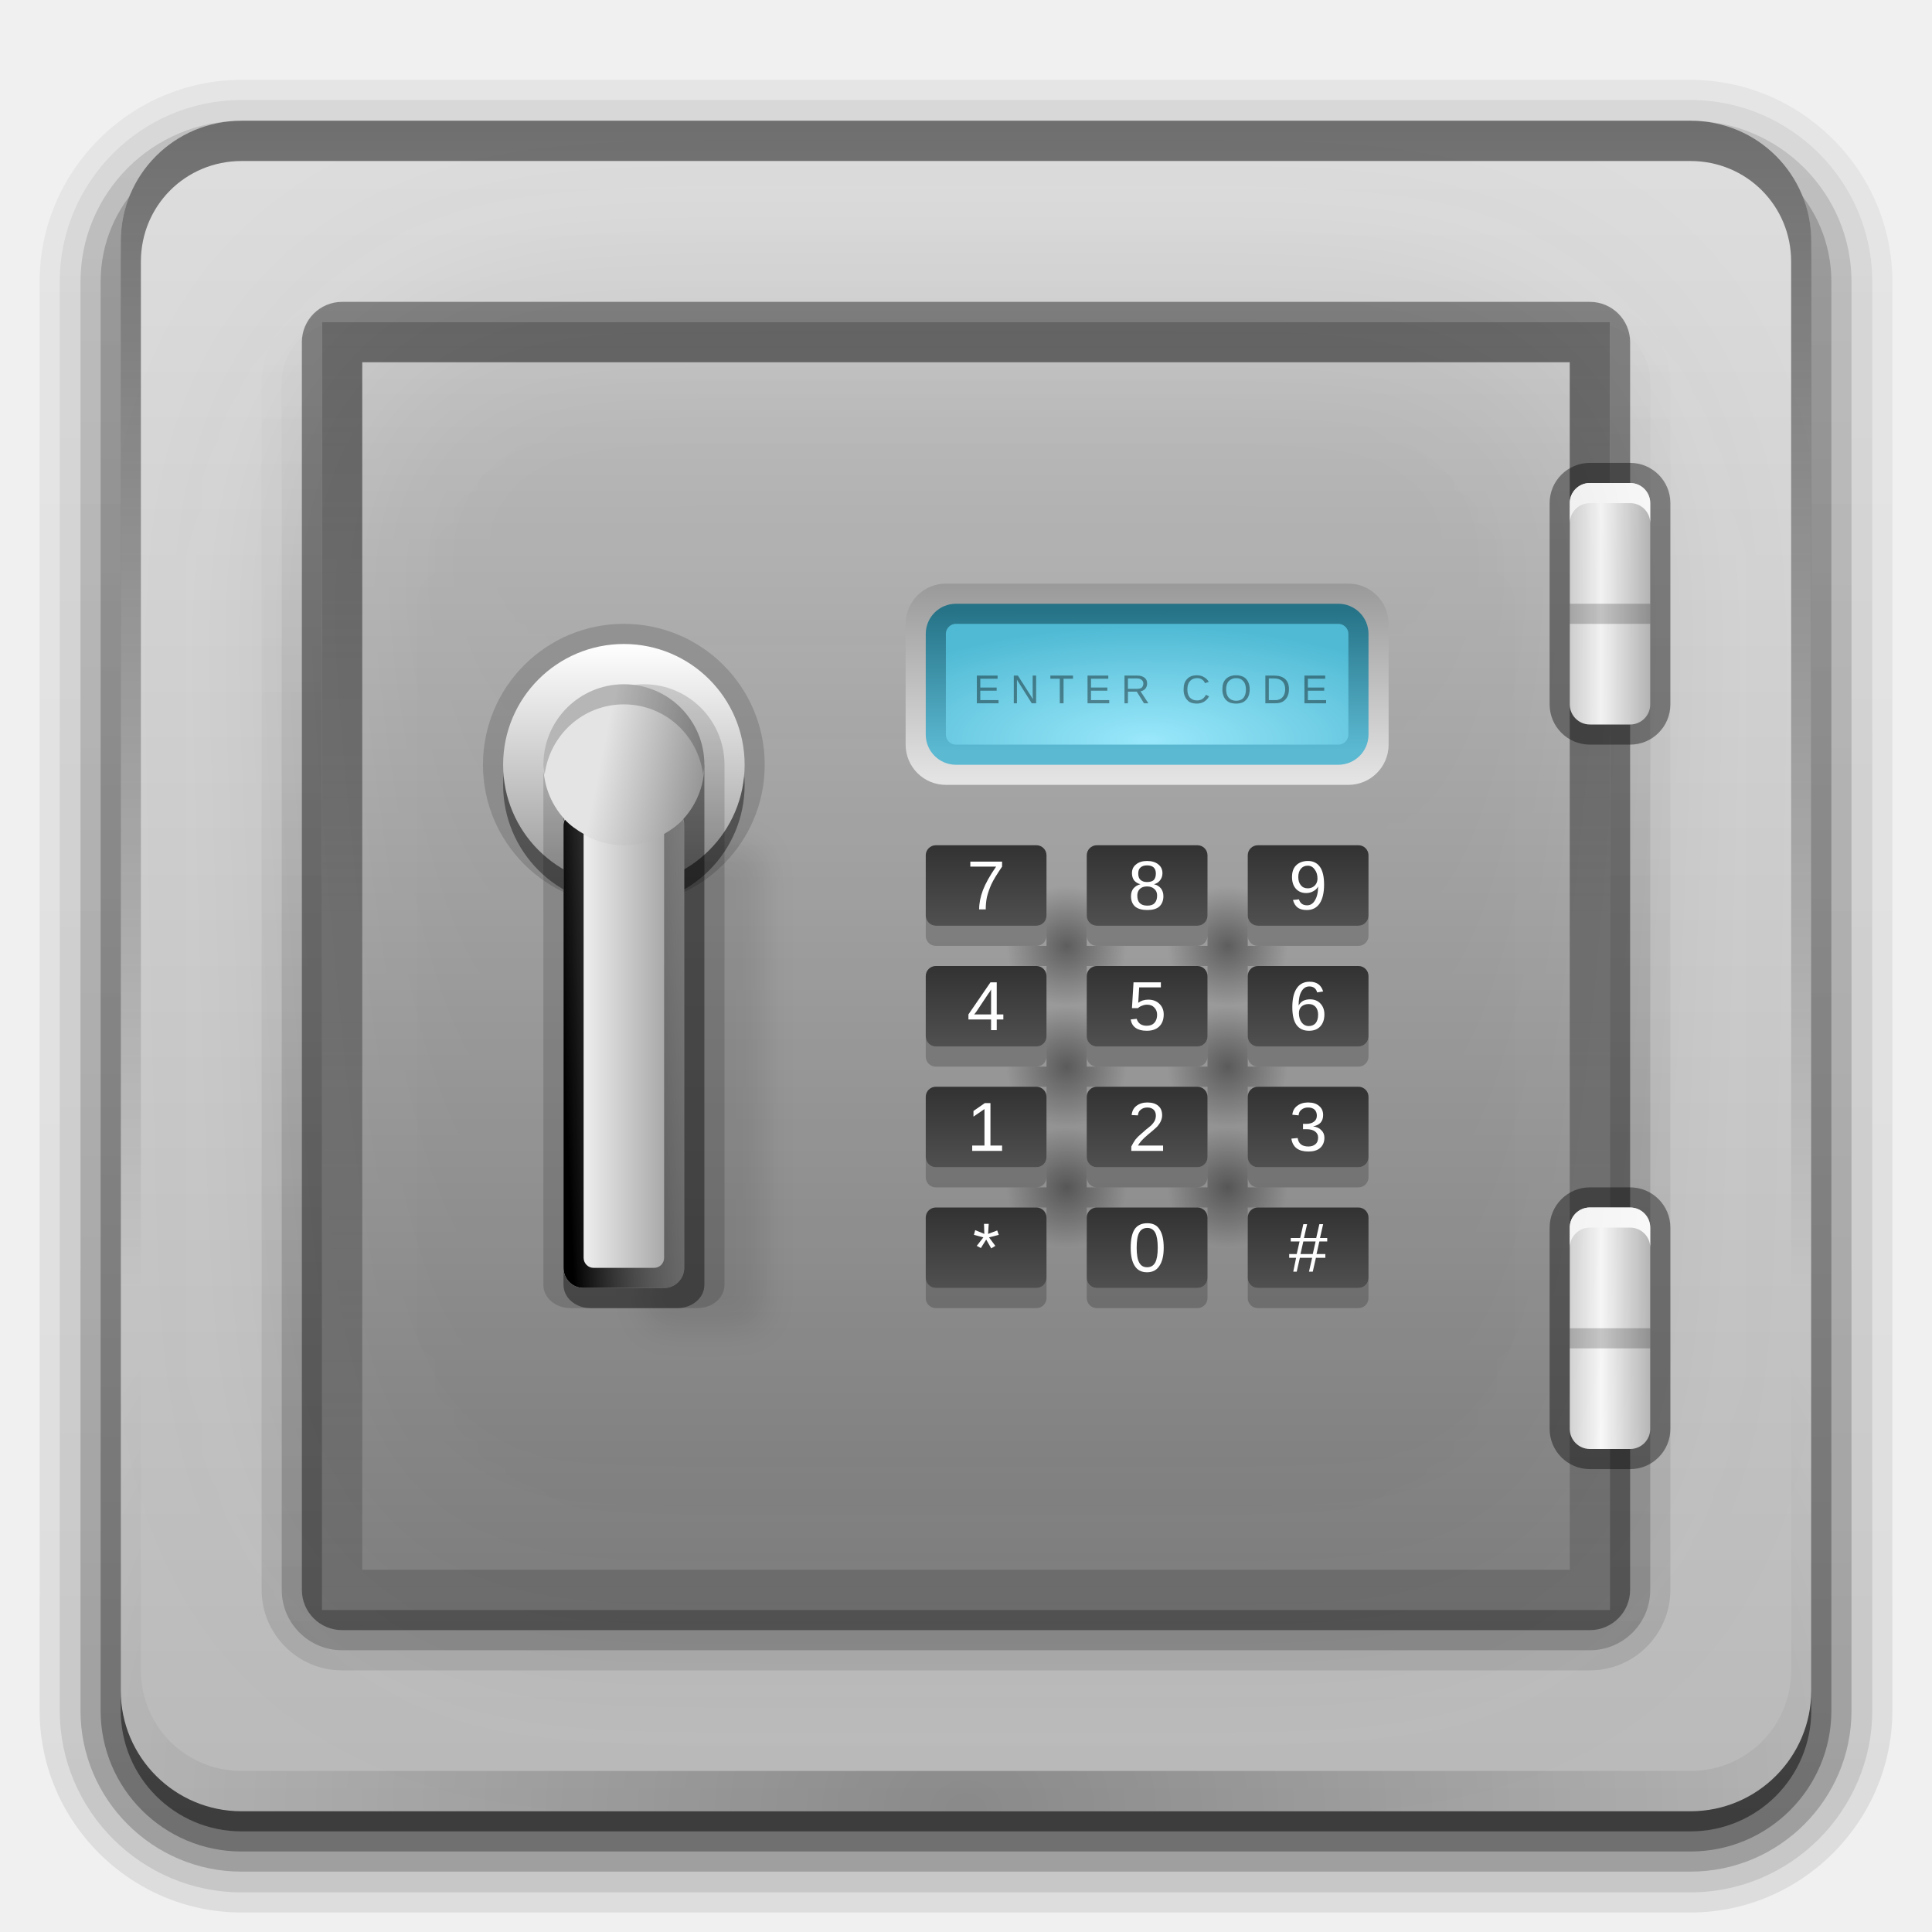
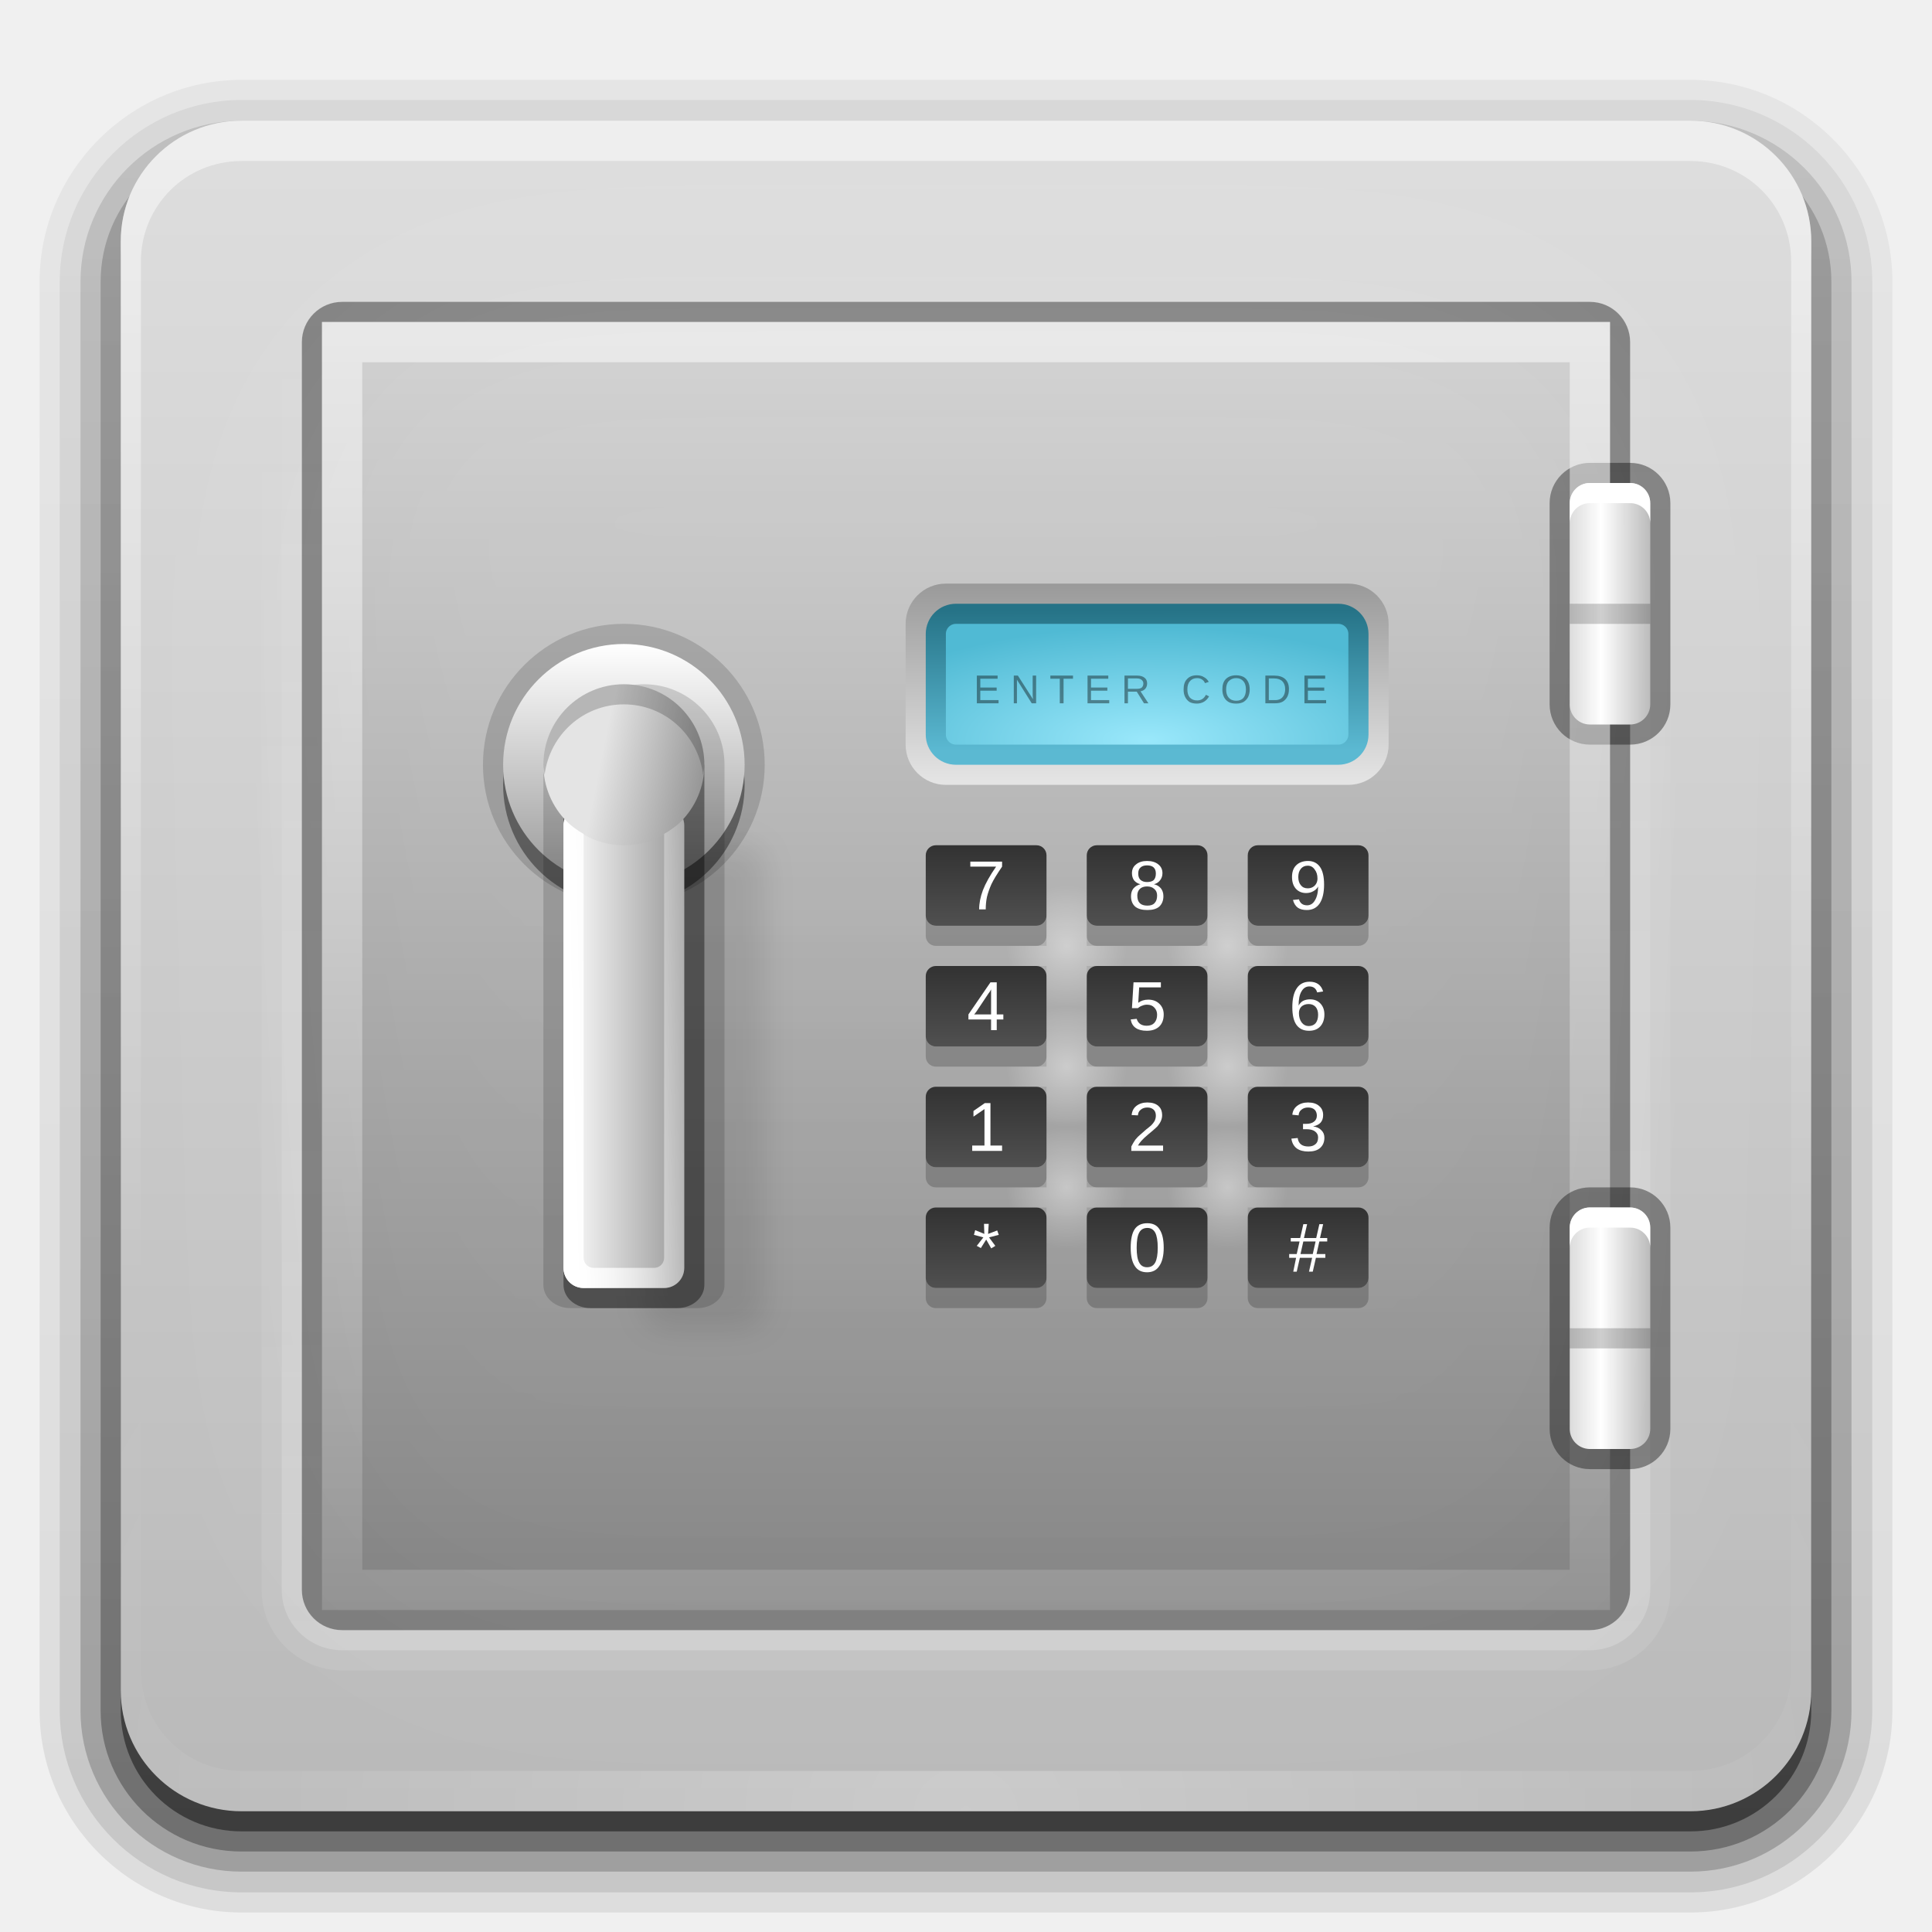
- <svg xmlns="http://www.w3.org/2000/svg" xmlns:xlink="http://www.w3.org/1999/xlink" height="96" width="96" version="1.1">
-   <defs>
+ <svg xmlns="http://www.w3.org/2000/svg" xmlns:xlink="http://www.w3.org/1999/xlink" height="96" width="96" version="1.1" id="svg87">
+   <defs id="defs25">
+     <linearGradient id="linearGradient108" y2="7.016" gradientUnits="userSpaceOnUse" x2="45.448" gradientTransform="matrix(1.0059 0 0 .99417 100 0)" y1="92.54" x1="45.448">
+       <stop offset="0" id="stop107" />
+       <stop stop-opacity=".588" offset="1" id="stop108" style="stop-color:#000000;stop-opacity:0.588;" />
+     </linearGradient>
+     <linearGradient id="linearGradient106">
+       <stop offset="0" id="stop105" style="stop-color:#ffffff;stop-opacity:1;" />
+       <stop stop-opacity="0" offset="1" id="stop106" style="stop-color:#ffffff;stop-opacity:0;" />
+     </linearGradient>
+     <linearGradient id="linearGradient104" stop-color="#fff">
+       <stop offset="0" id="stop103" style="stop-color:#ffffff;stop-opacity:1;" />
+       <stop stop-opacity="0" offset="1" id="stop104" style="stop-color:#ffffff;stop-opacity:0;" />
+     </linearGradient>
+     <linearGradient id="linearGradient102" stop-color="#fff">
+       <stop offset="0" id="stop101" style="stop-color:#ffffff;stop-opacity:1;" />
+       <stop stop-opacity="0" offset="1" id="stop102" style="stop-color:#ffffff;stop-opacity:0;" />
+     </linearGradient>
+     <linearGradient id="linearGradient100" stop-color="#fff">
+       <stop offset="0" id="stop99" style="stop-color:#ffffff;stop-opacity:1;" />
+       <stop stop-opacity="0" offset="1" id="stop100" style="stop-color:#ffffff;stop-opacity:0;" />
+     </linearGradient>
+     <linearGradient id="linearGradient98" stop-color="#fff">
+       <stop offset="0" id="stop97" style="stop-color:#ffffff;stop-opacity:1;" />
+       <stop stop-opacity="0" offset="1" id="stop98" style="stop-color:#ffffff;stop-opacity:0;" />
+     </linearGradient>
+     <linearGradient id="linearGradient96" stop-color="#fff">
+       <stop offset="0" id="stop95" style="stop-color:#ffffff;stop-opacity:1;" />
+       <stop stop-opacity="0" offset="1" id="stop96" style="stop-color:#ffffff;stop-opacity:0;" />
+     </linearGradient>
+     <linearGradient id="linearGradient94" stop-color="#fff">
+       <stop offset="0" id="stop93" style="stop-color:#ffffff;stop-opacity:1;" />
+       <stop stop-opacity="0" offset="1" id="stop94" style="stop-color:#ffffff;stop-opacity:0;" />
+     </linearGradient>
+     <linearGradient id="linearGradient92" stop-color="#fff">
+       <stop offset="0" id="stop91" style="stop-color:#ffffff;stop-opacity:1;" />
+       <stop stop-opacity="0" offset="1" id="stop92" style="stop-color:#ffffff;stop-opacity:0;" />
+     </linearGradient>
+     <linearGradient id="linearGradient90" stop-color="#fff">
+       <stop offset="0" id="stop89" style="stop-color:#ffffff;stop-opacity:1;" />
+       <stop stop-opacity="0" offset="1" id="stop90" style="stop-color:#ffffff;stop-opacity:0;" />
+     </linearGradient>
+     <linearGradient id="linearGradient88" stop-color="#fff">
+       <stop offset="0" id="stop87" style="stop-color:#ffffff;stop-opacity:1;" />
+       <stop stop-opacity="0" offset="1" id="stop88" style="stop-color:#ffffff;stop-opacity:0;" />
+     </linearGradient>
    <linearGradient id="l">
-       <stop stop-color="#e4e4e4" offset="0" />
-       <stop stop-color="#989898" offset="1" />
+       <stop stop-color="#e4e4e4" offset="0" id="stop1" />
+       <stop stop-color="#989898" offset="1" id="stop2" />
    </linearGradient>
    <linearGradient id="k">
-       <stop stop-color="#dadada" offset="0" />
-       <stop stop-color="#fff" offset=".391" />
-       <stop stop-color="#b9b9b9" offset="1" />
+       <stop stop-color="#dadada" offset="0" id="stop3" />
+       <stop stop-color="#fff" offset=".391" id="stop4" />
+       <stop stop-color="#b9b9b9" offset="1" id="stop5" />
    </linearGradient>
    <linearGradient id="n">
-       <stop offset="0" />
-       <stop stop-opacity="0" offset="1" />
+       <stop offset="0" id="stop6" style="stop-color:#ffffff;stop-opacity:1;" />
+       <stop stop-opacity="0" offset="1" id="stop7" style="stop-color:#ffffff;stop-opacity:0;" />
    </linearGradient>
    <linearGradient id="m">
-       <stop stop-color="#fff" offset="0" />
-       <stop stop-color="#989898" offset="1" />
+       <stop stop-color="#fff" offset="0" id="stop8" />
+       <stop stop-color="#989898" offset="1" id="stop9" />
    </linearGradient>
    <linearGradient id="b" stop-color="#fff">
-       <stop offset="0" />
-       <stop stop-opacity="0" offset="1" />
-     </linearGradient>
-     <filter id="at" height="1.384" width="1.384" color-interpolation-filters="sRGB" y="-.192" x="-.192">
-       <feGaussianBlur stdDeviation="5.28" />
+       <stop offset="0" id="stop10" style="stop-color:#ffffff;stop-opacity:1;" />
+       <stop stop-opacity="0" offset="1" id="stop11" style="stop-color:#ffffff;stop-opacity:0;" />
+     </linearGradient>
+     <filter id="at" height="1.392" width="1.392" color-interpolation-filters="sRGB" y="-0.196" x="-0.196">
+       <feGaussianBlur stdDeviation="5.28" id="feGaussianBlur11" />
    </filter>
-     <linearGradient id="aw" y2="138.66" xlink:href="#b" gradientUnits="userSpaceOnUse" x2="48" y1="20.221" x1="48" />
+     <linearGradient id="aw" y2="138.66" xlink:href="#linearGradient90" gradientUnits="userSpaceOnUse" x2="48" y1="20.221" x1="48" />
    <clipPath id="aq">
-       <rect rx="6" ry="6" height="84" width="84" y="6" x="6" fill="#fff" />
+       <rect rx="6" ry="6" height="84" width="84" y="6" x="6" fill="#fff" id="rect11" />
    </clipPath>
    <linearGradient id="a">
-       <stop stop-color="#323232" offset="0" />
-       <stop stop-color="#505050" offset="1" />
+       <stop stop-color="#323232" offset="0" id="stop12" />
+       <stop stop-color="#505050" offset="1" id="stop13" />
    </linearGradient>
    <filter id="av" height="1.15" width="1.6" color-interpolation-filters="sRGB" y="-0.075" x="-0.3">
-       <feGaussianBlur stdDeviation="0.75" />
+       <feGaussianBlur stdDeviation="0.75" id="feGaussianBlur13" />
    </filter>
    <linearGradient id="c" y2="7.016" gradientUnits="userSpaceOnUse" x2="45.448" gradientTransform="matrix(1.0059 0 0 .99417 100 0)" y1="92.54" x1="45.448">
-       <stop offset="0" />
-       <stop stop-opacity=".588" offset="1" />
-     </linearGradient>
-     <radialGradient id="be" xlink:href="#b" gradientUnits="userSpaceOnUse" cy="47" cx="53" gradientTransform="translate(8,12)" r="3" />
-     <radialGradient id="bd" xlink:href="#b" gradientUnits="userSpaceOnUse" cy="47" cx="53" gradientTransform="translate(0,12)" r="3" />
-     <radialGradient id="bc" xlink:href="#b" gradientUnits="userSpaceOnUse" cy="47" cx="53" gradientTransform="translate(8,6)" r="3" />
-     <radialGradient id="bb" xlink:href="#b" gradientUnits="userSpaceOnUse" cy="47" cx="53" gradientTransform="translate(0,6)" r="3" />
-     <radialGradient id="ba" xlink:href="#b" gradientUnits="userSpaceOnUse" cy="47" cx="53" gradientTransform="translate(8)" r="3" />
-     <radialGradient id="az" xlink:href="#b" gradientUnits="userSpaceOnUse" cy="47" cx="53" r="3" />
-     <linearGradient id="ao" y2="52" xlink:href="#b" gradientUnits="userSpaceOnUse" x2="35" gradientTransform="translate(1)" y1="52.359" x1="27" />
+       <stop offset="0" id="stop14" />
+       <stop stop-opacity=".588" offset="1" id="stop15" />
+     </linearGradient>
+     <radialGradient id="be" xlink:href="#linearGradient100" gradientUnits="userSpaceOnUse" cy="47" cx="53" gradientTransform="translate(8,12)" r="3" />
+     <radialGradient id="bd" xlink:href="#linearGradient102" gradientUnits="userSpaceOnUse" cy="47" cx="53" gradientTransform="translate(0,12)" r="3" />
+     <radialGradient id="bc" xlink:href="#linearGradient92" gradientUnits="userSpaceOnUse" cy="47" cx="53" gradientTransform="translate(8,6)" r="3" />
+     <radialGradient id="bb" xlink:href="#linearGradient98" gradientUnits="userSpaceOnUse" cy="47" cx="53" gradientTransform="translate(0,6)" r="3" />
+     <radialGradient id="ba" xlink:href="#linearGradient94" gradientUnits="userSpaceOnUse" cy="47" cx="53" gradientTransform="translate(8)" r="3" />
+     <radialGradient id="az" xlink:href="#linearGradient96" gradientUnits="userSpaceOnUse" cy="47" cx="53" r="3" />
+     <linearGradient id="ao" y2="52" xlink:href="#linearGradient88" gradientUnits="userSpaceOnUse" x2="35" gradientTransform="translate(1)" y1="52.359" x1="27" />
    <linearGradient id="an" y2="38.358" xlink:href="#l" gradientUnits="userSpaceOnUse" x2="36.618" gradientTransform="matrix(.63997 0 0 .63997 11.566 13.452)" y1="36.796" x1="28.805" />
    <linearGradient id="am" y2="52" xlink:href="#m" gradientUnits="userSpaceOnUse" x2="33" gradientTransform="translate(1)" y1="52" x1="27" />
    <linearGradient id="al" y2="38.358" xlink:href="#m" gradientUnits="userSpaceOnUse" x2="36.618" gradientTransform="matrix(0 .95995 .95995 0 -5.822 8.8485)" y1="38.358" x1="24.117" />
    <linearGradient id="ak" y2="46" xlink:href="#a" gradientUnits="userSpaceOnUse" x2="48.904" gradientTransform="translate(16,18)" y1="42" x1="48.904" />
    <linearGradient id="aj" y2="46" xlink:href="#a" gradientUnits="userSpaceOnUse" x2="48.904" gradientTransform="translate(8,18)" y1="42" x1="48.904" />
    <linearGradient id="ai" y2="46" xlink:href="#a" gradientUnits="userSpaceOnUse" x2="48.904" gradientTransform="translate(0,18)" y1="42" x1="48.904" />
    <linearGradient id="ah" y2="46" xlink:href="#a" gradientUnits="userSpaceOnUse" x2="48.904" gradientTransform="translate(16,12)" y1="42" x1="48.904" />
    <linearGradient id="ag" y2="46" xlink:href="#a" gradientUnits="userSpaceOnUse" x2="48.904" gradientTransform="translate(8,12)" y1="42" x1="48.904" />
    <linearGradient id="af" y2="46" xlink:href="#a" gradientUnits="userSpaceOnUse" x2="48.904" gradientTransform="translate(0,12)" y1="42" x1="48.904" />
    <linearGradient id="ae" y2="46" xlink:href="#a" gradientUnits="userSpaceOnUse" x2="48.904" gradientTransform="translate(16,6)" y1="42" x1="48.904" />
    <linearGradient id="ad" y2="46" xlink:href="#a" gradientUnits="userSpaceOnUse" x2="48.904" gradientTransform="translate(8,6)" y1="42" x1="48.904" />
    <linearGradient id="ac" y2="46" xlink:href="#a" gradientUnits="userSpaceOnUse" x2="48.904" gradientTransform="translate(-6.1436e-7,6)" y1="42" x1="48.904" />
    <linearGradient id="ab" y2="46" xlink:href="#a" gradientUnits="userSpaceOnUse" x2="48.904" gradientTransform="translate(16,1.2e-6)" y1="42" x1="48.904" />
    <linearGradient id="aa" y2="46" xlink:href="#a" gradientUnits="userSpaceOnUse" x2="48.904" y1="42" x1="48.904" />
    <radialGradient id="ay" gradientUnits="userSpaceOnUse" cy="43.639" cx="57" gradientTransform="matrix(1.4248 -5.0547e-8 1.82e-8 .51299 -24.212 14.391)" r="11">
-       <stop stop-color="#9ae8fb" offset="0" />
-       <stop stop-color="#50bad4" offset="1" />
+       <stop stop-color="#9ae8fb" offset="0" id="stop16" />
+       <stop stop-color="#50bad4" offset="1" id="stop17" />
    </radialGradient>
    <linearGradient id="z" y2="39.283" gradientUnits="userSpaceOnUse" x2="49.929" gradientTransform="translate(0,-2)" y1="32.338" x1="49.914">
-       <stop stop-color="#267387" offset="0" />
-       <stop stop-color="#5bb9d2" offset="1" />
+       <stop stop-color="#267387" offset="0" id="stop18" />
+       <stop stop-color="#5bb9d2" offset="1" id="stop19" />
    </linearGradient>
    <linearGradient id="y" y2="30.783" xlink:href="#l" gradientUnits="userSpaceOnUse" x2="55.733" gradientTransform="translate(0,-2)" y1="40.798" x1="55.733" />
-     <linearGradient id="x" y2="6" xlink:href="#c" gradientUnits="userSpaceOnUse" x2="32.251" gradientTransform="translate(0,1)" y1="90" x1="32.251" />
-     <radialGradient id="ax" xlink:href="#b" gradientUnits="userSpaceOnUse" cy="90.172" cx="48" gradientTransform="matrix(1.1573 0 0 .99591 -7.551 .19713)" r="42" />
+     <linearGradient id="x" y2="6" xlink:href="#linearGradient108" gradientUnits="userSpaceOnUse" x2="32.251" gradientTransform="translate(0,1)" y1="90" x1="32.251" />
+     <radialGradient id="ax" xlink:href="#linearGradient104" gradientUnits="userSpaceOnUse" cy="90.172" cx="48" gradientTransform="matrix(1.1573 0 0 .99591 -7.551 .19713)" r="42" />
    <linearGradient id="w" y2="63.893" xlink:href="#b" gradientUnits="userSpaceOnUse" x2="36.357" y1="6" x1="36.357" />
    <linearGradient id="v" y2="5.988" gradientUnits="userSpaceOnUse" x2="48" y1="90" x1="48">
-       <stop stop-color="#b9b9b9" offset="0" />
-       <stop stop-color="#dedede" offset="1" />
+       <stop stop-color="#b9b9b9" offset="0" id="stop20" />
+       <stop stop-color="#dedede" offset="1" id="stop21" />
    </linearGradient>
    <linearGradient id="u" y2="76" xlink:href="#k" gradientUnits="userSpaceOnUse" x2="88" gradientTransform="matrix(.66667 0 0 1.5 23.333 -48)" y1="76" x1="82" />
    <linearGradient id="t" y2="76" xlink:href="#k" gradientUnits="userSpaceOnUse" x2="88" gradientTransform="matrix(.66667 0 0 1.5 23.333 -84)" y1="76" x1="82" />
    <linearGradient id="s" stop-color="#fff" y2="104.2" gradientUnits="userSpaceOnUse" x2="38.75" y1="15" x1="38.75">
-       <stop offset="0" />
-       <stop stop-opacity="0" offset="1" />
+       <stop offset="0" id="stop22" style="stop-color:#ffffff;stop-opacity:1;" />
+       <stop stop-opacity="0" offset="1" id="stop23" style="stop-color:#ffffff;stop-opacity:0;" />
    </linearGradient>
    <linearGradient id="r" y2="15" gradientUnits="userSpaceOnUse" x2="47.999" gradientTransform="matrix(.9697 0 0 .9697 1.455 1.4545)" y1="81" x1="47.999">
-       <stop stop-color="#808080" offset="0" />
-       <stop stop-color="#d0d0d0" offset="1" />
+       <stop stop-color="#808080" offset="0" id="stop24" />
+       <stop stop-color="#d0d0d0" offset="1" id="stop25" />
    </linearGradient>
    <linearGradient id="q" y2="11" xlink:href="#n" gradientUnits="userSpaceOnUse" x2="-50" gradientTransform="translate(97,3)" y1="81" x1="-50" />
-     <linearGradient id="p" y2="48" xlink:href="#n" gradientUnits="userSpaceOnUse" x2="-15" gradientTransform="matrix(0,-1,1,0,1,-1)" y1="48" x1="-83" />
+     <linearGradient id="p" y2="48" xlink:href="#linearGradient106" gradientUnits="userSpaceOnUse" x2="-15" gradientTransform="matrix(0,-1,1,0,1,-1)" y1="48" x1="-83" />
    <linearGradient id="o" y2="6" xlink:href="#c" gradientUnits="userSpaceOnUse" x2="32.251" gradientTransform="matrix(1.0238 0 0 1.0119 -1.1429 .929)" y1="90" x1="32.251" />
    <linearGradient id="bg" y2="90.239" xlink:href="#c" gradientUnits="userSpaceOnUse" x2="32.251" gradientTransform="matrix(1.0238,0,0,-1.0119,-1.1429,98.071)" y1="6.132" x1="32.251" />
    <linearGradient id="bf" y2="46" xlink:href="#a" gradientUnits="userSpaceOnUse" x2="48.904" gradientTransform="translate(8,1.2e-6)" y1="42" x1="48.904" />
  </defs>
-   <g fill="url(#bg)">
-     <path opacity="0.08" d="m12 95.031c-5.511 0-10.031-4.52-10.031-10.031v-71c0-5.511 4.52-10.031 10.031-10.031h72c5.511 0 10.031 4.52 10.031 10.031v71c0 5.511-4.52 10.031-10.031 10.031h-72z" />
-     <path opacity=".1" d="m12 94.031c-4.972 0-9.031-4.06-9.031-9.031v-71c0-4.972 4.06-9.032 9.031-9.032h72c4.972 0 9.031 4.06 9.031 9.031v71c0 4.972-4.06 9.031-9.031 9.031h-72z" />
-     <path opacity=".2" d="m12 93c-4.409 0-8-3.591-8-8v-71c0-4.409 3.591-8 8-8h72c4.409 0 8 3.591 8 8v71c0 4.409-3.591 8-8 8h-72z" />
+   <g fill="url(#bg)" id="g27">
+     <path opacity="0.08" d="m12 95.031c-5.511 0-10.031-4.52-10.031-10.031v-71c0-5.511 4.52-10.031 10.031-10.031h72c5.511 0 10.031 4.52 10.031 10.031v71c0 5.511-4.52 10.031-10.031 10.031h-72z" id="path25" />
+     <path opacity=".1" d="m12 94.031c-4.972 0-9.031-4.06-9.031-9.031v-71c0-4.972 4.06-9.032 9.031-9.032h72c4.972 0 9.031 4.06 9.031 9.031v71c0 4.972-4.06 9.031-9.031 9.031h-72z" id="path26" />
+     <path opacity=".2" d="m12 93c-4.409 0-8-3.591-8-8v-71c0-4.409 3.591-8 8-8h72c4.409 0 8 3.591 8 8v71c0 4.409-3.591 8-8 8h-72z" id="path27" />
  </g>
-   <rect opacity=".3" rx="7" ry="7" height="85" width="86" y="7" x="5" fill="url(#o)" />
-   <rect opacity=".45" rx="6" ry="6" height="84" width="84" y="7" x="6" fill="url(#x)" />
-   <rect rx="6" ry="6" height="84" width="84" y="6" x="6" fill="url(#v)" />
-   <path opacity=".5" d="m12 6c-3.324 0-6 2.676-6 6v72c0 0.335 0.041 0.651 0.094 0.969 0.049 0.296 0.097 0.597 0.188 0.875 0.01 0.03 0.021 0.064 0.031 0.094 0.099 0.288 0.235 0.547 0.375 0.812 0.145 0.274 0.316 0.536 0.5 0.781 0.184 0.246 0.374 0.473 0.594 0.688 0.44 0.428 0.943 0.815 1.5 1.094 0.279 0.14 0.573 0.247 0.875 0.344-0.256-0.1-0.487-0.236-0.719-0.375-0.007-0.004-0.024 0.004-0.031 0-0.032-0.019-0.062-0.042-0.094-0.062-0.12-0.077-0.231-0.164-0.344-0.25-0.106-0.081-0.213-0.161-0.313-0.25-0.178-0.162-0.347-0.346-0.5-0.531-0.107-0.131-0.218-0.266-0.312-0.407-0.025-0.038-0.038-0.086-0.063-0.125-0.065-0.103-0.13-0.204-0.187-0.312-0.101-0.195-0.206-0.416-0.281-0.625-0.008-0.022-0.024-0.041-0.031-0.063-0.032-0.092-0.036-0.187-0.062-0.281-0.03-0.107-0.07-0.203-0.094-0.313-0.073-0.341-0.125-0.698-0.125-1.062v-72c0-2.782 2.218-5 5-5h72c2.782 0 5 2.218 5 5v72c0 0.364-0.052 0.721-0.125 1.062-0.044 0.207-0.088 0.398-0.156 0.594-0.008 0.022-0.023 0.041-0.031 0.062-0.063 0.174-0.138 0.367-0.219 0.531-0.042 0.083-0.079 0.17-0.125 0.25-0.055 0.097-0.127 0.188-0.188 0.281-0.094 0.141-0.205 0.276-0.312 0.406-0.143 0.174-0.303 0.347-0.469 0.5-0.011 0.01-0.02 0.021-0.031 0.031-0.138 0.126-0.285 0.234-0.438 0.344-0.103 0.073-0.204 0.153-0.312 0.219-0.007 0.004-0.024-0.004-0.031 0-0.232 0.139-0.463 0.275-0.719 0.375 0.302-0.097 0.596-0.204 0.875-0.344 0.557-0.279 1.06-0.666 1.5-1.094 0.22-0.214 0.409-0.442 0.594-0.688s0.355-0.508 0.5-0.781c0.14-0.265 0.276-0.525 0.375-0.812 0.01-0.031 0.021-0.063 0.031-0.094 0.09-0.278 0.139-0.579 0.188-0.875 0.053-0.318 0.094-0.634 0.094-0.969v-72c0-3.324-2.676-6-6-6h-72z" fill="url(#w)" />
-   <path opacity=".25" d="m12 90c-3.324 0-6-2.676-6-6v-72c0-0.335 0.041-0.651 0.094-0.969 0.049-0.296 0.097-0.597 0.188-0.875 0.01-0.03 0.021-0.063 0.031-0.094 0.099-0.287 0.235-0.547 0.375-0.812 0.145-0.274 0.316-0.536 0.5-0.781 0.184-0.246 0.374-0.473 0.594-0.688 0.44-0.428 0.943-0.815 1.5-1.094 0.279-0.14 0.574-0.247 0.875-0.344-0.256 0.1-0.486 0.236-0.719 0.375-0.007 0.004-0.024-0.004-0.031 0-0.032 0.019-0.062 0.043-0.094 0.062-0.12 0.077-0.231 0.164-0.344 0.25-0.106 0.081-0.213 0.161-0.312 0.25-0.178 0.161-0.347 0.345-0.5 0.531-0.107 0.13-0.218 0.265-0.312 0.406-0.025 0.038-0.038 0.086-0.063 0.125-0.065 0.103-0.13 0.204-0.187 0.312-0.101 0.195-0.206 0.416-0.281 0.625-0.008 0.022-0.024 0.041-0.031 0.063-0.032 0.092-0.036 0.187-0.062 0.281-0.03 0.107-0.07 0.203-0.094 0.312-0.073 0.342-0.125 0.699-0.125 1.062v72c0 2.782 2.218 5 5 5h72c2.782 0 5-2.218 5-5v-72c0-0.364-0.052-0.721-0.125-1.062-0.044-0.207-0.088-0.398-0.156-0.594-0.008-0.022-0.024-0.041-0.031-0.063-0.063-0.174-0.139-0.367-0.219-0.531-0.042-0.083-0.079-0.17-0.125-0.25-0.055-0.097-0.127-0.188-0.188-0.281-0.094-0.141-0.205-0.276-0.312-0.406-0.143-0.174-0.303-0.347-0.469-0.5-0.011-0.01-0.02-0.021-0.031-0.031-0.139-0.126-0.285-0.234-0.438-0.344-0.102-0.073-0.204-0.153-0.312-0.219-0.007-0.004-0.024 0.004-0.031 0-0.232-0.139-0.463-0.275-0.719-0.375 0.302 0.097 0.596 0.204 0.875 0.344 0.557 0.279 1.06 0.666 1.5 1.094 0.22 0.214 0.409 0.442 0.594 0.688s0.355 0.508 0.5 0.781c0.14 0.265 0.276 0.525 0.375 0.812 0.01 0.031 0.021 0.063 0.031 0.094 0.09 0.278 0.139 0.579 0.188 0.875 0.053 0.318 0.094 0.634 0.094 0.969v72c0 3.324-2.676 6-6 6h-72z" fill="url(#ax)" />
-   <path opacity=".1" d="m13 79c0 2.204 1.796 4 4 4h62c2.204 0 4-1.796 4-4v-60c0-2.204-1.796-4-4-4h-62c-2.204 0-4 1.796-4 4v60z" fill="url(#p)" />
-   <rect opacity=".2" rx="3" ry="3" height="66" width="68" y="16" x="14" fill="url(#q)" />
-   <rect opacity=".4" rx="2" ry="2" height="66" width="66" y="15" x="15" />
-   <rect height="64" width="64" y="16" x="16" fill="url(#r)" />
-   <rect opacity=".4" rx="2" ry="2" height="14" width="6" y="23" x="77" />
-   <path opacity=".5" d="m16 16v64h64v-64h-64zm2 2h60v60h-60v-60z" fill="url(#s)" />
-   <rect rx="1" ry="1" height="12" width="4" y="24" x="78" fill="url(#t)" />
-   <rect opacity=".4" rx="2" ry="2" height="14" width="6" y="59" x="77" />
-   <rect rx="1" ry="1" height="12" width="4" y="60" x="78" fill="url(#u)" />
-   <rect opacity=".2" height="1" width="4" y="30" x="78" />
-   <rect opacity=".2" height="1" width="4" y="66" x="78" />
-   <path d="m79 24c-0.554 0-1 0.446-1 1v1c0-0.554 0.446-1 1-1h2c0.554 0 1 0.446 1 1v-1c0-0.554-0.446-1-1-1h-2z" fill="#fff" />
-   <path d="m79 60c-0.554 0-1 0.446-1 1v1c0-0.554 0.446-1 1-1h2c0.554 0 1 0.446 1 1v-1c0-0.554-0.446-1-1-1h-2z" fill="#fff" />
-   <rect opacity=".1" clip-path="url(#aq)" rx="12" ry="12" height="66" filter="url(#at)" width="66" stroke="#fff" stroke-linecap="round" y="15" x="15" stroke-width=".5" fill="url(#aw)" />
-   <rect opacity=".1" rx="1" ry="1" height="24" filter="url(#av)" width="6" y="42" x="32" />
-   <path opacity=".15" d="m30.998 44.998a7 7 0 0 0 0 -14 7 7 0 1 0 0 14z" />
-   <path opacity=".4" d="m31 45a6 6 0 0 0 0 -12 6 6 0 1 0 0 12z" />
-   <rect rx="2" ry="2" height="10" width="24" y="29" x="45" fill="url(#y)" />
-   <rect rx="1" ry="1" height="7" width="21" stroke="url(#z)" y="30.5" x="46.5" fill="url(#ay)" />
-   <text opacity=".4" letter-spacing="0.5px" font-size="2px" y="34.947" x="48.369" font-family="Liberation Sans" fill="#000000">ENTER CODE</text>
-   <path opacity=".2" d="m46 45.5v1c0 0.277 0.223 0.5 0.5 0.5h5c0.277 0 0.5-0.223 0.5-0.5v-1c0 0.277-0.223 0.5-0.5 0.5h-5c-0.277 0-0.5-0.223-0.5-0.5z" />
-   <path opacity=".2" d="m54 45.5v1c0 0.277 0.223 0.5 0.5 0.5h5c0.277 0 0.5-0.223 0.5-0.5v-1c0 0.277-0.223 0.5-0.5 0.5h-5c-0.277 0-0.5-0.223-0.5-0.5z" />
-   <path opacity=".2" d="m62 45.5v1c0 0.277 0.223 0.5 0.5 0.5h5c0.277 0 0.5-0.223 0.5-0.5v-1c0 0.277-0.223 0.5-0.5 0.5h-5c-0.277 0-0.5-0.223-0.5-0.5z" />
-   <path opacity=".2" d="m46 51.5v1c0 0.277 0.223 0.5 0.5 0.5h5c0.277 0 0.5-0.223 0.5-0.5v-1c0 0.277-0.223 0.5-0.5 0.5h-5c-0.277 0-0.5-0.223-0.5-0.5z" />
-   <path opacity=".2" d="m54 51.5v1c0 0.277 0.223 0.5 0.5 0.5h5c0.277 0 0.5-0.223 0.5-0.5v-1c0 0.277-0.223 0.5-0.5 0.5h-5c-0.277 0-0.5-0.223-0.5-0.5z" />
-   <path opacity=".2" d="m62 51.5v1c0 0.277 0.223 0.5 0.5 0.5h5c0.277 0 0.5-0.223 0.5-0.5v-1c0 0.277-0.223 0.5-0.5 0.5h-5c-0.277 0-0.5-0.223-0.5-0.5z" />
-   <path opacity=".2" d="m46 57.5v1c0 0.277 0.223 0.5 0.5 0.5h5c0.277 0 0.5-0.223 0.5-0.5v-1c0 0.277-0.223 0.5-0.5 0.5h-5c-0.277 0-0.5-0.223-0.5-0.5z" />
-   <path opacity=".2" d="m54 57.5v1c0 0.277 0.223 0.5 0.5 0.5h5c0.277 0 0.5-0.223 0.5-0.5v-1c0 0.277-0.223 0.5-0.5 0.5h-5c-0.277 0-0.5-0.223-0.5-0.5z" />
-   <path opacity=".2" d="m62 57.5v1c0 0.277 0.223 0.5 0.5 0.5h5c0.277 0 0.5-0.223 0.5-0.5v-1c0 0.277-0.223 0.5-0.5 0.5h-5c-0.277 0-0.5-0.223-0.5-0.5z" />
-   <path opacity=".2" d="m46 63.5v1c0 0.277 0.223 0.5 0.5 0.5h5c0.277 0 0.5-0.223 0.5-0.5v-1c0 0.277-0.223 0.5-0.5 0.5h-5c-0.277 0-0.5-0.223-0.5-0.5z" />
-   <path opacity=".2" d="m54 63.5v1c0 0.277 0.223 0.5 0.5 0.5h5c0.277 0 0.5-0.223 0.5-0.5v-1c0 0.277-0.223 0.5-0.5 0.5h-5c-0.277 0-0.5-0.223-0.5-0.5z" />
-   <path opacity=".2" d="m62 63.5v1c0 0.277 0.223 0.5 0.5 0.5h5c0.277 0 0.5-0.223 0.5-0.5v-1c0 0.277-0.223 0.5-0.5 0.5h-5c-0.277 0-0.5-0.223-0.5-0.5z" />
-   <rect rx=".5" ry=".5" height="4" width="6" y="42" x="46" fill="url(#aa)" />
-   <rect rx=".5" ry=".5" height="4" width="6" y="42" x="54" fill="url(#bf)" />
-   <rect rx=".5" ry=".5" height="4" width="6" y="42" x="62" fill="url(#ab)" />
-   <rect rx=".5" ry=".5" height="4" width="6" y="48" x="46" fill="url(#ac)" />
-   <rect rx=".5" ry=".5" height="4" width="6" y="48" x="54" fill="url(#ad)" />
-   <rect rx=".5" ry=".5" height="4" width="6" y="48" x="62" fill="url(#ae)" />
-   <rect rx=".5" ry=".5" height="4" width="6" y="54" x="46" fill="url(#af)" />
-   <rect rx=".5" ry=".5" height="4" width="6" y="54" x="54" fill="url(#ag)" />
-   <rect rx=".5" ry=".5" height="4" width="6" y="54" x="62" fill="url(#ah)" />
-   <rect rx=".5" ry=".5" height="4" width="6" y="60" x="46" fill="url(#ai)" />
-   <rect rx=".5" ry=".5" height="4" width="6" y="60" x="54" fill="url(#aj)" />
-   <rect rx=".5" ry=".5" height="4" width="6" y="60" x="62" fill="url(#ak)" />
-   <g font-family="Liberation Sans" font-size="3.445px" fill="#fff">
-     <text y="45.186" x="49.002" style="text-anchor:middle;text-align:center">7</text>
-     <text y="45.186" x="57.002" style="text-anchor:middle;text-align:center">8</text>
-     <text y="45.186" x="65.002" style="text-anchor:middle;text-align:center">9</text>
-     <text y="51.186" x="49.002" style="text-anchor:middle;text-align:center">4</text>
-     <text y="51.186" x="57.002" style="text-anchor:middle;text-align:center">5</text>
-     <text y="51.186" x="65.002" style="text-anchor:middle;text-align:center">6</text>
-     <text y="57.186" x="49.002" style="text-anchor:middle;text-align:center">1</text>
-     <text y="57.186" x="57.002" style="text-anchor:middle;text-align:center">2</text>
-     <text y="57.186" x="65.002" style="text-anchor:middle;text-align:center">3</text>
-     <text y="63.186" x="49.002" style="text-anchor:middle;text-align:center">*</text>
-     <text y="63.186" x="57.002" style="text-anchor:middle;text-align:center">0</text>
-     <text y="63.186" x="65.002" style="text-anchor:middle;text-align:center">#</text>
+   <rect opacity=".3" rx="7" ry="7" height="85" width="86" y="7" x="5" fill="url(#o)" id="rect27" />
+   <rect opacity=".45" rx="6" ry="6" height="84" width="84" y="7" x="6" fill="url(#x)" id="rect28" />
+   <rect rx="6" ry="6" height="84" width="84" y="6" x="6" fill="url(#v)" id="rect29" />
+   <path opacity=".5" d="m12 6c-3.324 0-6 2.676-6 6v72c0 0.335 0.041 0.651 0.094 0.969 0.049 0.296 0.097 0.597 0.188 0.875 0.01 0.03 0.021 0.064 0.031 0.094 0.099 0.288 0.235 0.547 0.375 0.812 0.145 0.274 0.316 0.536 0.5 0.781 0.184 0.246 0.374 0.473 0.594 0.688 0.44 0.428 0.943 0.815 1.5 1.094 0.279 0.14 0.573 0.247 0.875 0.344-0.256-0.1-0.487-0.236-0.719-0.375-0.007-0.004-0.024 0.004-0.031 0-0.032-0.019-0.062-0.042-0.094-0.062-0.12-0.077-0.231-0.164-0.344-0.25-0.106-0.081-0.213-0.161-0.313-0.25-0.178-0.162-0.347-0.346-0.5-0.531-0.107-0.131-0.218-0.266-0.312-0.407-0.025-0.038-0.038-0.086-0.063-0.125-0.065-0.103-0.13-0.204-0.187-0.312-0.101-0.195-0.206-0.416-0.281-0.625-0.008-0.022-0.024-0.041-0.031-0.063-0.032-0.092-0.036-0.187-0.062-0.281-0.03-0.107-0.07-0.203-0.094-0.313-0.073-0.341-0.125-0.698-0.125-1.062v-72c0-2.782 2.218-5 5-5h72c2.782 0 5 2.218 5 5v72c0 0.364-0.052 0.721-0.125 1.062-0.044 0.207-0.088 0.398-0.156 0.594-0.008 0.022-0.023 0.041-0.031 0.062-0.063 0.174-0.138 0.367-0.219 0.531-0.042 0.083-0.079 0.17-0.125 0.25-0.055 0.097-0.127 0.188-0.188 0.281-0.094 0.141-0.205 0.276-0.312 0.406-0.143 0.174-0.303 0.347-0.469 0.5-0.011 0.01-0.02 0.021-0.031 0.031-0.138 0.126-0.285 0.234-0.438 0.344-0.103 0.073-0.204 0.153-0.312 0.219-0.007 0.004-0.024-0.004-0.031 0-0.232 0.139-0.463 0.275-0.719 0.375 0.302-0.097 0.596-0.204 0.875-0.344 0.557-0.279 1.06-0.666 1.5-1.094 0.22-0.214 0.409-0.442 0.594-0.688s0.355-0.508 0.5-0.781c0.14-0.265 0.276-0.525 0.375-0.812 0.01-0.031 0.021-0.063 0.031-0.094 0.09-0.278 0.139-0.579 0.188-0.875 0.053-0.318 0.094-0.634 0.094-0.969v-72c0-3.324-2.676-6-6-6h-72z" fill="url(#w)" id="path29" />
+   <path opacity=".25" d="m12 90c-3.324 0-6-2.676-6-6v-72c0-0.335 0.041-0.651 0.094-0.969 0.049-0.296 0.097-0.597 0.188-0.875 0.01-0.03 0.021-0.063 0.031-0.094 0.099-0.287 0.235-0.547 0.375-0.812 0.145-0.274 0.316-0.536 0.5-0.781 0.184-0.246 0.374-0.473 0.594-0.688 0.44-0.428 0.943-0.815 1.5-1.094 0.279-0.14 0.574-0.247 0.875-0.344-0.256 0.1-0.486 0.236-0.719 0.375-0.007 0.004-0.024-0.004-0.031 0-0.032 0.019-0.062 0.043-0.094 0.062-0.12 0.077-0.231 0.164-0.344 0.25-0.106 0.081-0.213 0.161-0.312 0.25-0.178 0.161-0.347 0.345-0.5 0.531-0.107 0.13-0.218 0.265-0.312 0.406-0.025 0.038-0.038 0.086-0.063 0.125-0.065 0.103-0.13 0.204-0.187 0.312-0.101 0.195-0.206 0.416-0.281 0.625-0.008 0.022-0.024 0.041-0.031 0.063-0.032 0.092-0.036 0.187-0.062 0.281-0.03 0.107-0.07 0.203-0.094 0.312-0.073 0.342-0.125 0.699-0.125 1.062v72c0 2.782 2.218 5 5 5h72c2.782 0 5-2.218 5-5v-72c0-0.364-0.052-0.721-0.125-1.062-0.044-0.207-0.088-0.398-0.156-0.594-0.008-0.022-0.024-0.041-0.031-0.063-0.063-0.174-0.139-0.367-0.219-0.531-0.042-0.083-0.079-0.17-0.125-0.25-0.055-0.097-0.127-0.188-0.188-0.281-0.094-0.141-0.205-0.276-0.312-0.406-0.143-0.174-0.303-0.347-0.469-0.5-0.011-0.01-0.02-0.021-0.031-0.031-0.139-0.126-0.285-0.234-0.438-0.344-0.102-0.073-0.204-0.153-0.312-0.219-0.007-0.004-0.024 0.004-0.031 0-0.232-0.139-0.463-0.275-0.719-0.375 0.302 0.097 0.596 0.204 0.875 0.344 0.557 0.279 1.06 0.666 1.5 1.094 0.22 0.214 0.409 0.442 0.594 0.688s0.355 0.508 0.5 0.781c0.14 0.265 0.276 0.525 0.375 0.812 0.01 0.031 0.021 0.063 0.031 0.094 0.09 0.278 0.139 0.579 0.188 0.875 0.053 0.318 0.094 0.634 0.094 0.969v72c0 3.324-2.676 6-6 6h-72z" fill="url(#ax)" id="path30" />
+   <path opacity=".1" d="m13 79c0 2.204 1.796 4 4 4h62c2.204 0 4-1.796 4-4v-60c0-2.204-1.796-4-4-4h-62c-2.204 0-4 1.796-4 4v60z" fill="url(#p)" id="path31" />
+   <rect opacity=".2" rx="3" ry="3" height="66" width="68" y="16" x="14" fill="url(#q)" id="rect31" />
+   <rect opacity=".4" rx="2" ry="2" height="66" width="66" y="15" x="15" id="rect32" />
+   <rect height="64" width="64" y="16" x="16" fill="url(#r)" id="rect33" />
+   <rect opacity=".4" rx="2" ry="2" height="14" width="6" y="23" x="77" id="rect34" />
+   <path opacity=".5" d="m16 16v64h64v-64h-64zm2 2h60v60h-60v-60z" fill="url(#s)" id="path34" />
+   <rect rx="1" ry="1" height="12" width="4" y="24" x="78" fill="url(#t)" id="rect35" />
+   <rect opacity=".4" rx="2" ry="2" height="14" width="6" y="59" x="77" id="rect36" />
+   <rect rx="1" ry="1" height="12" width="4" y="60" x="78" fill="url(#u)" id="rect37" />
+   <rect opacity=".2" height="1" width="4" y="30" x="78" id="rect38" />
+   <rect opacity=".2" height="1" width="4" y="66" x="78" id="rect39" />
+   <path d="m79 24c-0.554 0-1 0.446-1 1v1c0-0.554 0.446-1 1-1h2c0.554 0 1 0.446 1 1v-1c0-0.554-0.446-1-1-1h-2z" fill="#fff" id="path39" />
+   <path d="m79 60c-0.554 0-1 0.446-1 1v1c0-0.554 0.446-1 1-1h2c0.554 0 1 0.446 1 1v-1c0-0.554-0.446-1-1-1h-2z" fill="#fff" id="path40" />
+   <rect opacity=".1" clip-path="url(#aq)" rx="12" ry="12" height="66" filter="url(#at)" width="66" stroke="#fff" stroke-linecap="round" y="15" x="15" stroke-width=".5" fill="url(#aw)" id="rect40" />
+   <rect opacity=".1" rx="1" ry="1" height="24" filter="url(#av)" width="6" y="42" x="32" id="rect41" />
+   <path opacity=".15" d="m30.998 44.998a7 7 0 0 0 0 -14 7 7 0 1 0 0 14z" id="path41" />
+   <path opacity=".4" d="m31 45a6 6 0 0 0 0 -12 6 6 0 1 0 0 12z" id="path42" />
+   <rect rx="2" ry="2" height="10" width="24" y="29" x="45" fill="url(#y)" id="rect42" />
+   <rect rx="1" ry="1" height="7" width="21" stroke="url(#z)" y="30.5" x="46.5" fill="url(#ay)" id="rect43" />
+   <text opacity=".4" letter-spacing="0.5px" font-size="2px" y="34.947" x="48.369" font-family="Liberation Sans" fill="#000000" id="text43">ENTER CODE</text>
+   <path opacity=".2" d="m46 45.5v1c0 0.277 0.223 0.5 0.5 0.5h5c0.277 0 0.5-0.223 0.5-0.5v-1c0 0.277-0.223 0.5-0.5 0.5h-5c-0.277 0-0.5-0.223-0.5-0.5z" id="path43" />
+   <path opacity=".2" d="m54 45.5v1c0 0.277 0.223 0.5 0.5 0.5h5c0.277 0 0.5-0.223 0.5-0.5v-1c0 0.277-0.223 0.5-0.5 0.5h-5c-0.277 0-0.5-0.223-0.5-0.5z" id="path44" />
+   <path opacity=".2" d="m62 45.5v1c0 0.277 0.223 0.5 0.5 0.5h5c0.277 0 0.5-0.223 0.5-0.5v-1c0 0.277-0.223 0.5-0.5 0.5h-5c-0.277 0-0.5-0.223-0.5-0.5z" id="path45" />
+   <path opacity=".2" d="m46 51.5v1c0 0.277 0.223 0.5 0.5 0.5h5c0.277 0 0.5-0.223 0.5-0.5v-1c0 0.277-0.223 0.5-0.5 0.5h-5c-0.277 0-0.5-0.223-0.5-0.5z" id="path46" />
+   <path opacity=".2" d="m54 51.5v1c0 0.277 0.223 0.5 0.5 0.5h5c0.277 0 0.5-0.223 0.5-0.5v-1c0 0.277-0.223 0.5-0.5 0.5h-5c-0.277 0-0.5-0.223-0.5-0.5z" id="path47" />
+   <path opacity=".2" d="m62 51.5v1c0 0.277 0.223 0.5 0.5 0.5h5c0.277 0 0.5-0.223 0.5-0.5v-1c0 0.277-0.223 0.5-0.5 0.5h-5c-0.277 0-0.5-0.223-0.5-0.5z" id="path48" />
+   <path opacity=".2" d="m46 57.5v1c0 0.277 0.223 0.5 0.5 0.5h5c0.277 0 0.5-0.223 0.5-0.5v-1c0 0.277-0.223 0.5-0.5 0.5h-5c-0.277 0-0.5-0.223-0.5-0.5z" id="path49" />
+   <path opacity=".2" d="m54 57.5v1c0 0.277 0.223 0.5 0.5 0.5h5c0.277 0 0.5-0.223 0.5-0.5v-1c0 0.277-0.223 0.5-0.5 0.5h-5c-0.277 0-0.5-0.223-0.5-0.5z" id="path50" />
+   <path opacity=".2" d="m62 57.5v1c0 0.277 0.223 0.5 0.5 0.5h5c0.277 0 0.5-0.223 0.5-0.5v-1c0 0.277-0.223 0.5-0.5 0.5h-5c-0.277 0-0.5-0.223-0.5-0.5z" id="path51" />
+   <path opacity=".2" d="m46 63.5v1c0 0.277 0.223 0.5 0.5 0.5h5c0.277 0 0.5-0.223 0.5-0.5v-1c0 0.277-0.223 0.5-0.5 0.5h-5c-0.277 0-0.5-0.223-0.5-0.5z" id="path52" />
+   <path opacity=".2" d="m54 63.5v1c0 0.277 0.223 0.5 0.5 0.5h5c0.277 0 0.5-0.223 0.5-0.5v-1c0 0.277-0.223 0.5-0.5 0.5h-5c-0.277 0-0.5-0.223-0.5-0.5z" id="path53" />
+   <path opacity=".2" d="m62 63.5v1c0 0.277 0.223 0.5 0.5 0.5h5c0.277 0 0.5-0.223 0.5-0.5v-1c0 0.277-0.223 0.5-0.5 0.5h-5c-0.277 0-0.5-0.223-0.5-0.5z" id="path54" />
+   <rect rx=".5" ry=".5" height="4" width="6" y="42" x="46" fill="url(#aa)" id="rect54" />
+   <rect rx=".5" ry=".5" height="4" width="6" y="42" x="54" fill="url(#bf)" id="rect55" />
+   <rect rx=".5" ry=".5" height="4" width="6" y="42" x="62" fill="url(#ab)" id="rect56" />
+   <rect rx=".5" ry=".5" height="4" width="6" y="48" x="46" fill="url(#ac)" id="rect57" />
+   <rect rx=".5" ry=".5" height="4" width="6" y="48" x="54" fill="url(#ad)" id="rect58" />
+   <rect rx=".5" ry=".5" height="4" width="6" y="48" x="62" fill="url(#ae)" id="rect59" />
+   <rect rx=".5" ry=".5" height="4" width="6" y="54" x="46" fill="url(#af)" id="rect60" />
+   <rect rx=".5" ry=".5" height="4" width="6" y="54" x="54" fill="url(#ag)" id="rect61" />
+   <rect rx=".5" ry=".5" height="4" width="6" y="54" x="62" fill="url(#ah)" id="rect62" />
+   <rect rx=".5" ry=".5" height="4" width="6" y="60" x="46" fill="url(#ai)" id="rect63" />
+   <rect rx=".5" ry=".5" height="4" width="6" y="60" x="54" fill="url(#aj)" id="rect64" />
+   <rect rx=".5" ry=".5" height="4" width="6" y="60" x="62" fill="url(#ak)" id="rect65" />
+   <g font-family="Liberation Sans" font-size="3.445px" fill="#fff" id="g76">
+     <text y="45.186" x="49.002" style="text-anchor:middle;text-align:center" id="text65">7</text>
+     <text y="45.186" x="57.002" style="text-anchor:middle;text-align:center" id="text66">8</text>
+     <text y="45.186" x="65.002" style="text-anchor:middle;text-align:center" id="text67">9</text>
+     <text y="51.186" x="49.002" style="text-anchor:middle;text-align:center" id="text68">4</text>
+     <text y="51.186" x="57.002" style="text-anchor:middle;text-align:center" id="text69">5</text>
+     <text y="51.186" x="65.002" style="text-anchor:middle;text-align:center" id="text70">6</text>
+     <text y="57.186" x="49.002" style="text-anchor:middle;text-align:center" id="text71">1</text>
+     <text y="57.186" x="57.002" style="text-anchor:middle;text-align:center" id="text72">2</text>
+     <text y="57.186" x="65.002" style="text-anchor:middle;text-align:center" id="text73">3</text>
+     <text y="63.186" x="49.002" style="text-anchor:middle;text-align:center" id="text74">*</text>
+     <text y="63.186" x="57.002" style="text-anchor:middle;text-align:center" id="text75">0</text>
+     <text y="63.186" x="65.002" style="text-anchor:middle;text-align:center" id="text76">#</text>
  </g>
-   <path d="m31 44a6 6 0 0 0 0 -12 6 6 0 1 0 0 12z" fill="url(#al)" />
-   <path opacity=".15" d="m32 34c-1.877 0-3.444 1.288-3.875 3.031-0.632 0.092-1.125 0.545-1.125 1.125v25.688c0 0.646 0.605 1.156 1.344 1.156h6.312c0.739 0 1.344-0.51 1.344-1.156v-25.688c0-0.023 0.001-0.04 0-0.062 0.001-0.031 0-0.062 0-0.094 0-2.209-1.791-4-4-4z" />
-   <path opacity=".4" d="m28.344 37c-0.076 0-0.147 0.021-0.219 0.031-0.076 0.309-0.125 0.637-0.125 0.969 0 0.031-0.001 0.062 0 0.094-0.001 0.022 0 0.04 0 0.062v25.688c0 0.646 0.605 1.156 1.344 1.156h4.312c0.739 0 1.344-0.51 1.344-1.156v-25.688c0-0.646-0.605-1.156-1.344-1.156h-5.312z" />
-   <rect rx="1" ry="1" height="24" width="6" y="40" x="28" fill="url(#am)" />
-   <path d="m35 38a4 4 0 0 1 -8 0 4 4 0 1 1 8 0z" fill="url(#an)" />
-   <path d="m28.062 40.719c-0.028 0.093-0.062 0.178-0.062 0.281v22c0 0.554 0.446 1 1 1h4c0.554 0 1-0.446 1-1v-22c0-0.103-0.034-0.188-0.062-0.281-0.272 0.294-0.59 0.517-0.938 0.719v21.062c0 0.277-0.223 0.5-0.5 0.5h-3c-0.277 0-0.5-0.223-0.5-0.5v-21.062c-0.348-0.202-0.666-0.425-0.938-0.719z" fill="url(#ao)" />
-   <path opacity=".2" d="m31 34c-2.209 0-4 1.791-4 4 0 0.17 0.042 0.335 0.062 0.5 0.248-1.972 1.899-3.5 3.938-3.5s3.69 1.528 3.938 3.5c0.02-0.165 0.062-0.33 0.062-0.5 0-2.209-1.791-4-4-4z" />
-   <path opacity=".4" d="m52 44v3h-2v1h2v2h2v-2h2v-1h-2v-3h-2z" fill="url(#az)" />
-   <path opacity=".4" d="m60 44v3h-2v1h2v2h2v-2h2v-1h-2v-3h-2z" fill="url(#ba)" />
-   <path opacity=".4" d="m52 50v3h-2v1h2v2h2v-2h2v-1h-2v-3h-2z" fill="url(#bb)" />
-   <path opacity=".4" d="m60 50v3h-2v1h2v2h2v-2h2v-1h-2v-3h-2z" fill="url(#bc)" />
-   <path opacity=".4" d="m52 56v3h-2v1h2v2h2v-2h2v-1h-2v-3h-2z" fill="url(#bd)" />
-   <path opacity=".4" d="m60 56v3h-2v1h2v2h2v-2h2v-1h-2v-3h-2z" fill="url(#be)" />
+   <path d="m31 44a6 6 0 0 0 0 -12 6 6 0 1 0 0 12z" fill="url(#al)" id="path76" />
+   <path opacity=".15" d="m32 34c-1.877 0-3.444 1.288-3.875 3.031-0.632 0.092-1.125 0.545-1.125 1.125v25.688c0 0.646 0.605 1.156 1.344 1.156h6.312c0.739 0 1.344-0.51 1.344-1.156v-25.688c0-0.023 0.001-0.04 0-0.062 0.001-0.031 0-0.062 0-0.094 0-2.209-1.791-4-4-4z" id="path77" />
+   <path opacity=".4" d="m28.344 37c-0.076 0-0.147 0.021-0.219 0.031-0.076 0.309-0.125 0.637-0.125 0.969 0 0.031-0.001 0.062 0 0.094-0.001 0.022 0 0.04 0 0.062v25.688c0 0.646 0.605 1.156 1.344 1.156h4.312c0.739 0 1.344-0.51 1.344-1.156v-25.688c0-0.646-0.605-1.156-1.344-1.156h-5.312z" id="path78" />
+   <rect rx="1" ry="1" height="24" width="6" y="40" x="28" fill="url(#am)" id="rect78" />
+   <path d="m35 38a4 4 0 0 1 -8 0 4 4 0 1 1 8 0z" fill="url(#an)" id="path79" />
+   <path d="m28.062 40.719c-0.028 0.093-0.062 0.178-0.062 0.281v22c0 0.554 0.446 1 1 1h4c0.554 0 1-0.446 1-1v-22c0-0.103-0.034-0.188-0.062-0.281-0.272 0.294-0.59 0.517-0.938 0.719v21.062c0 0.277-0.223 0.5-0.5 0.5h-3c-0.277 0-0.5-0.223-0.5-0.5v-21.062c-0.348-0.202-0.666-0.425-0.938-0.719z" fill="url(#ao)" id="path80" />
+   <path opacity=".2" d="m31 34c-2.209 0-4 1.791-4 4 0 0.17 0.042 0.335 0.062 0.5 0.248-1.972 1.899-3.5 3.938-3.5s3.69 1.528 3.938 3.5c0.02-0.165 0.062-0.33 0.062-0.5 0-2.209-1.791-4-4-4z" id="path81" />
+   <path opacity=".4" d="m52 44v3h-2v1h2v2h2v-2h2v-1h-2v-3h-2z" fill="url(#az)" id="path82" />
+   <path opacity=".4" d="m60 44v3h-2v1h2v2h2v-2h2v-1h-2v-3h-2z" fill="url(#ba)" id="path83" />
+   <path opacity=".4" d="m52 50v3h-2v1h2v2h2v-2h2v-1h-2v-3h-2z" fill="url(#bb)" id="path84" />
+   <path opacity=".4" d="m60 50v3h-2v1h2v2h2v-2h2v-1h-2v-3h-2z" fill="url(#bc)" id="path85" />
+   <path opacity=".4" d="m52 56v3h-2v1h2v2h2v-2h2v-1h-2v-3h-2z" fill="url(#bd)" id="path86" />
+   <path opacity=".4" d="m60 56v3h-2v1h2v2h2v-2h2v-1h-2v-3h-2z" fill="url(#be)" id="path87" />
</svg>
